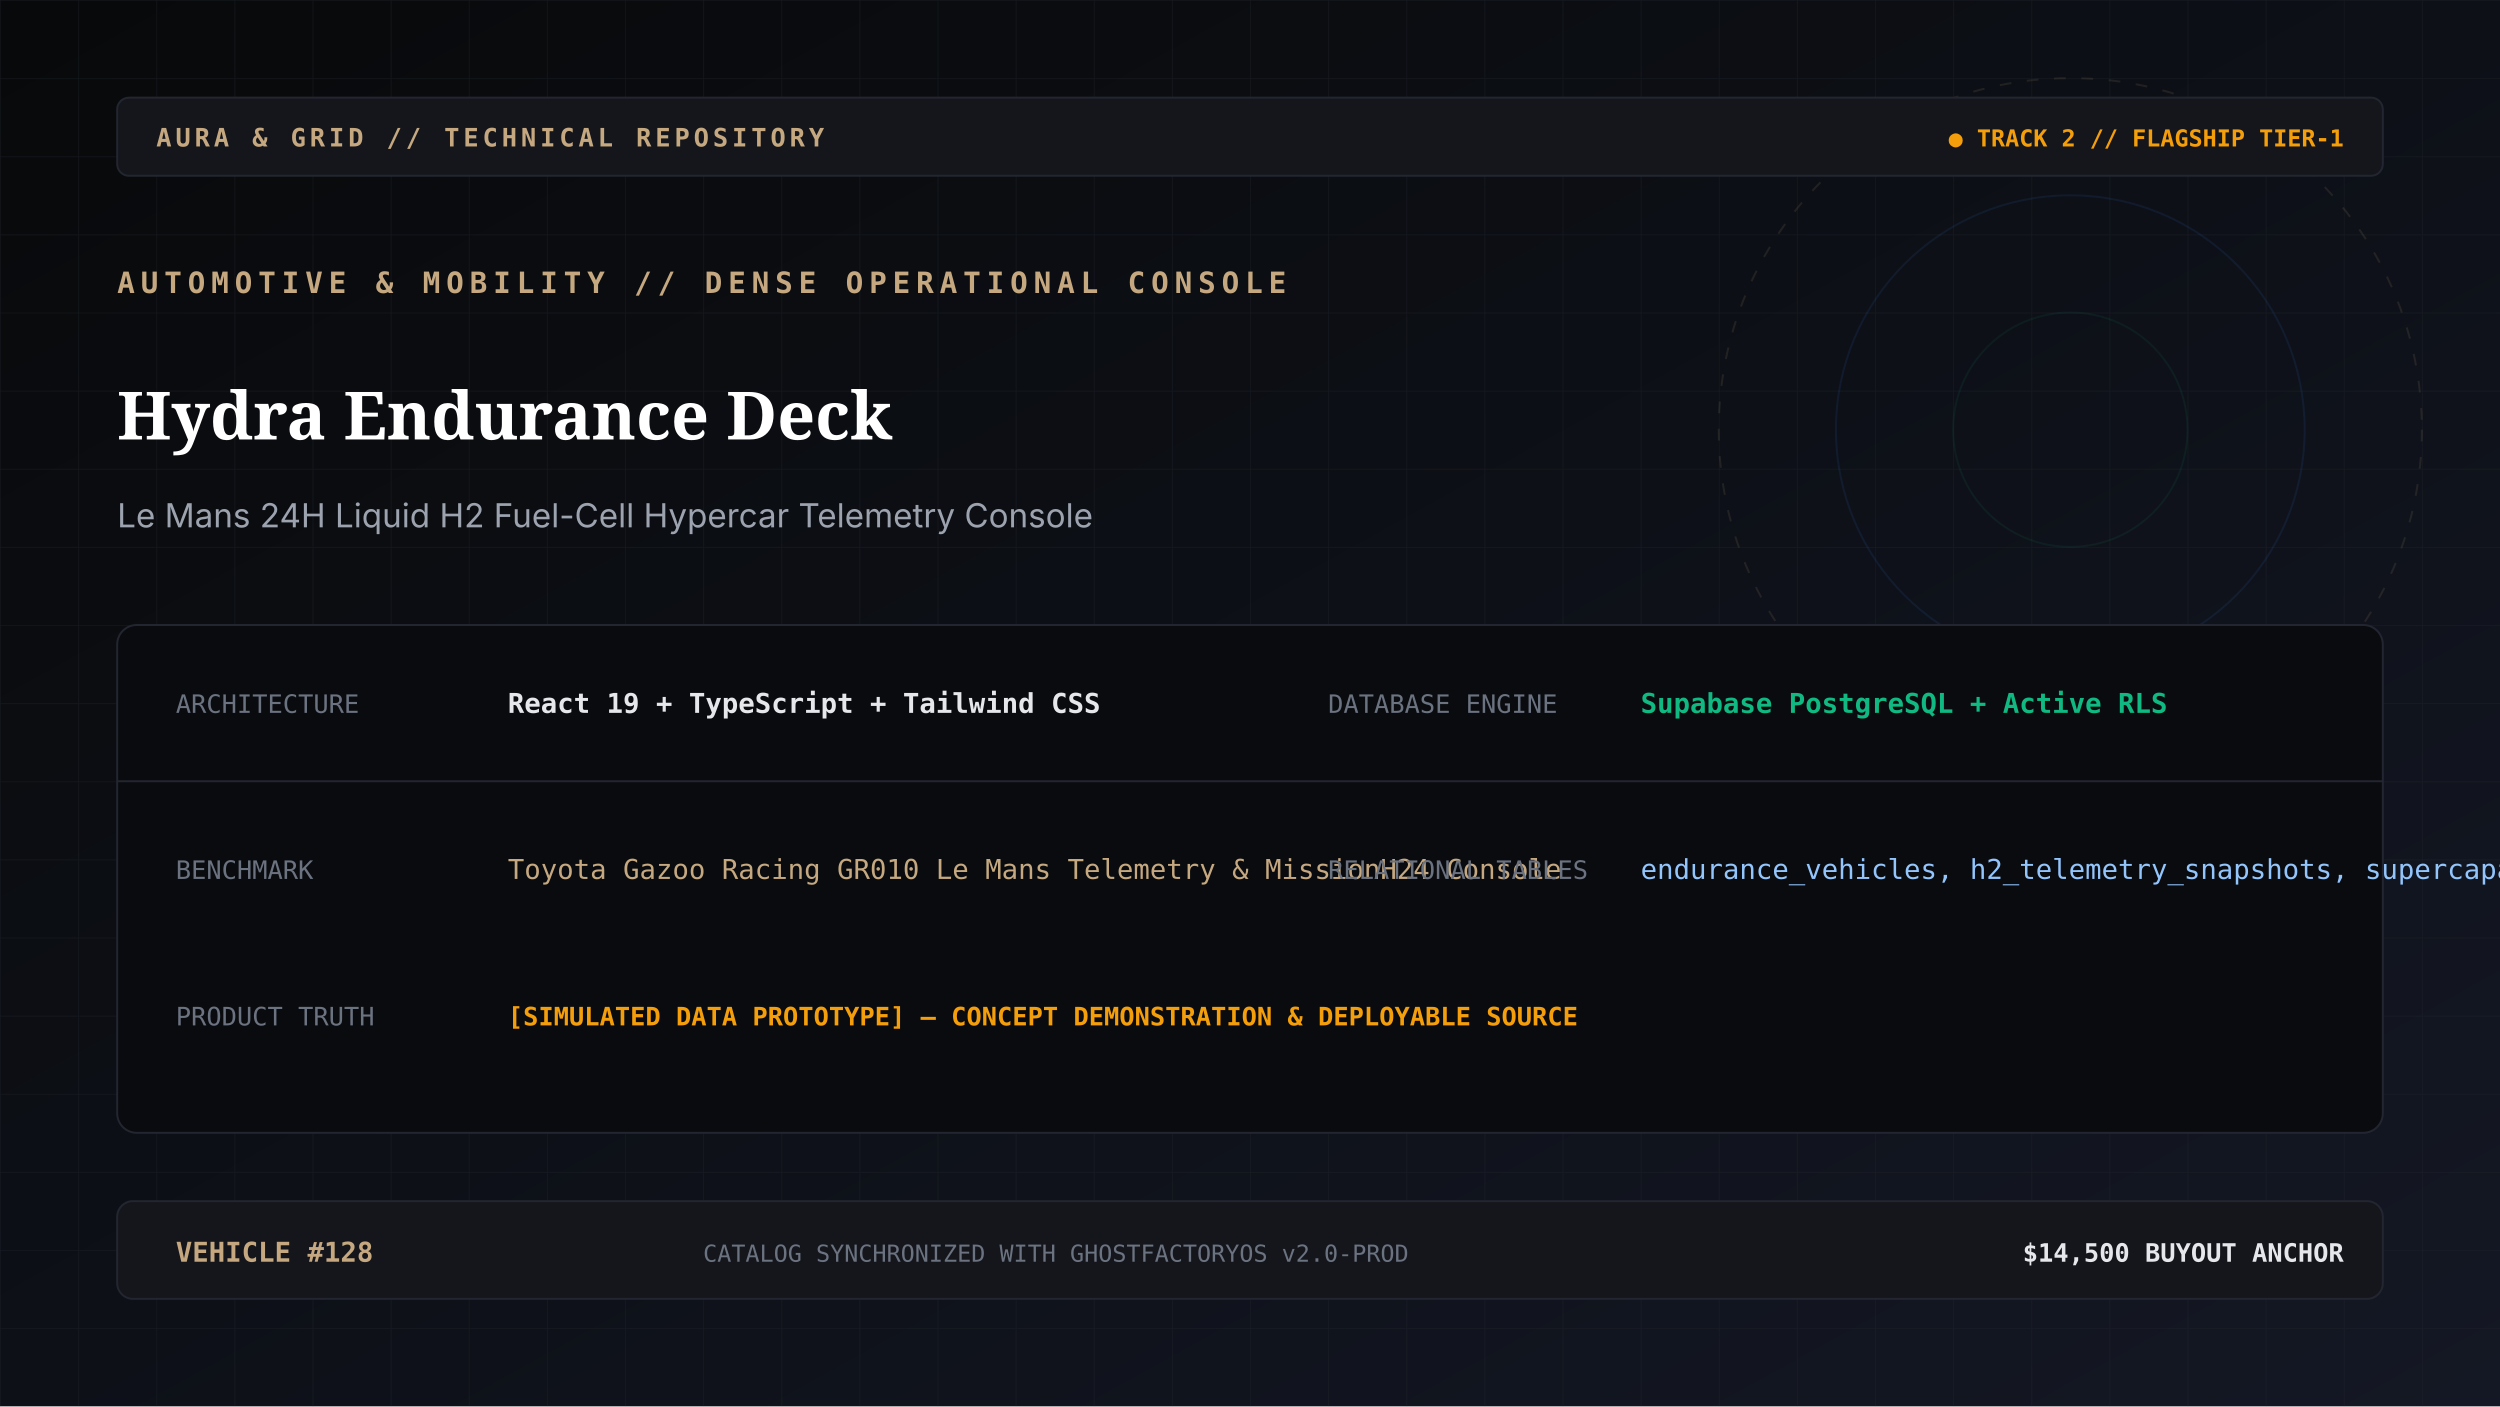
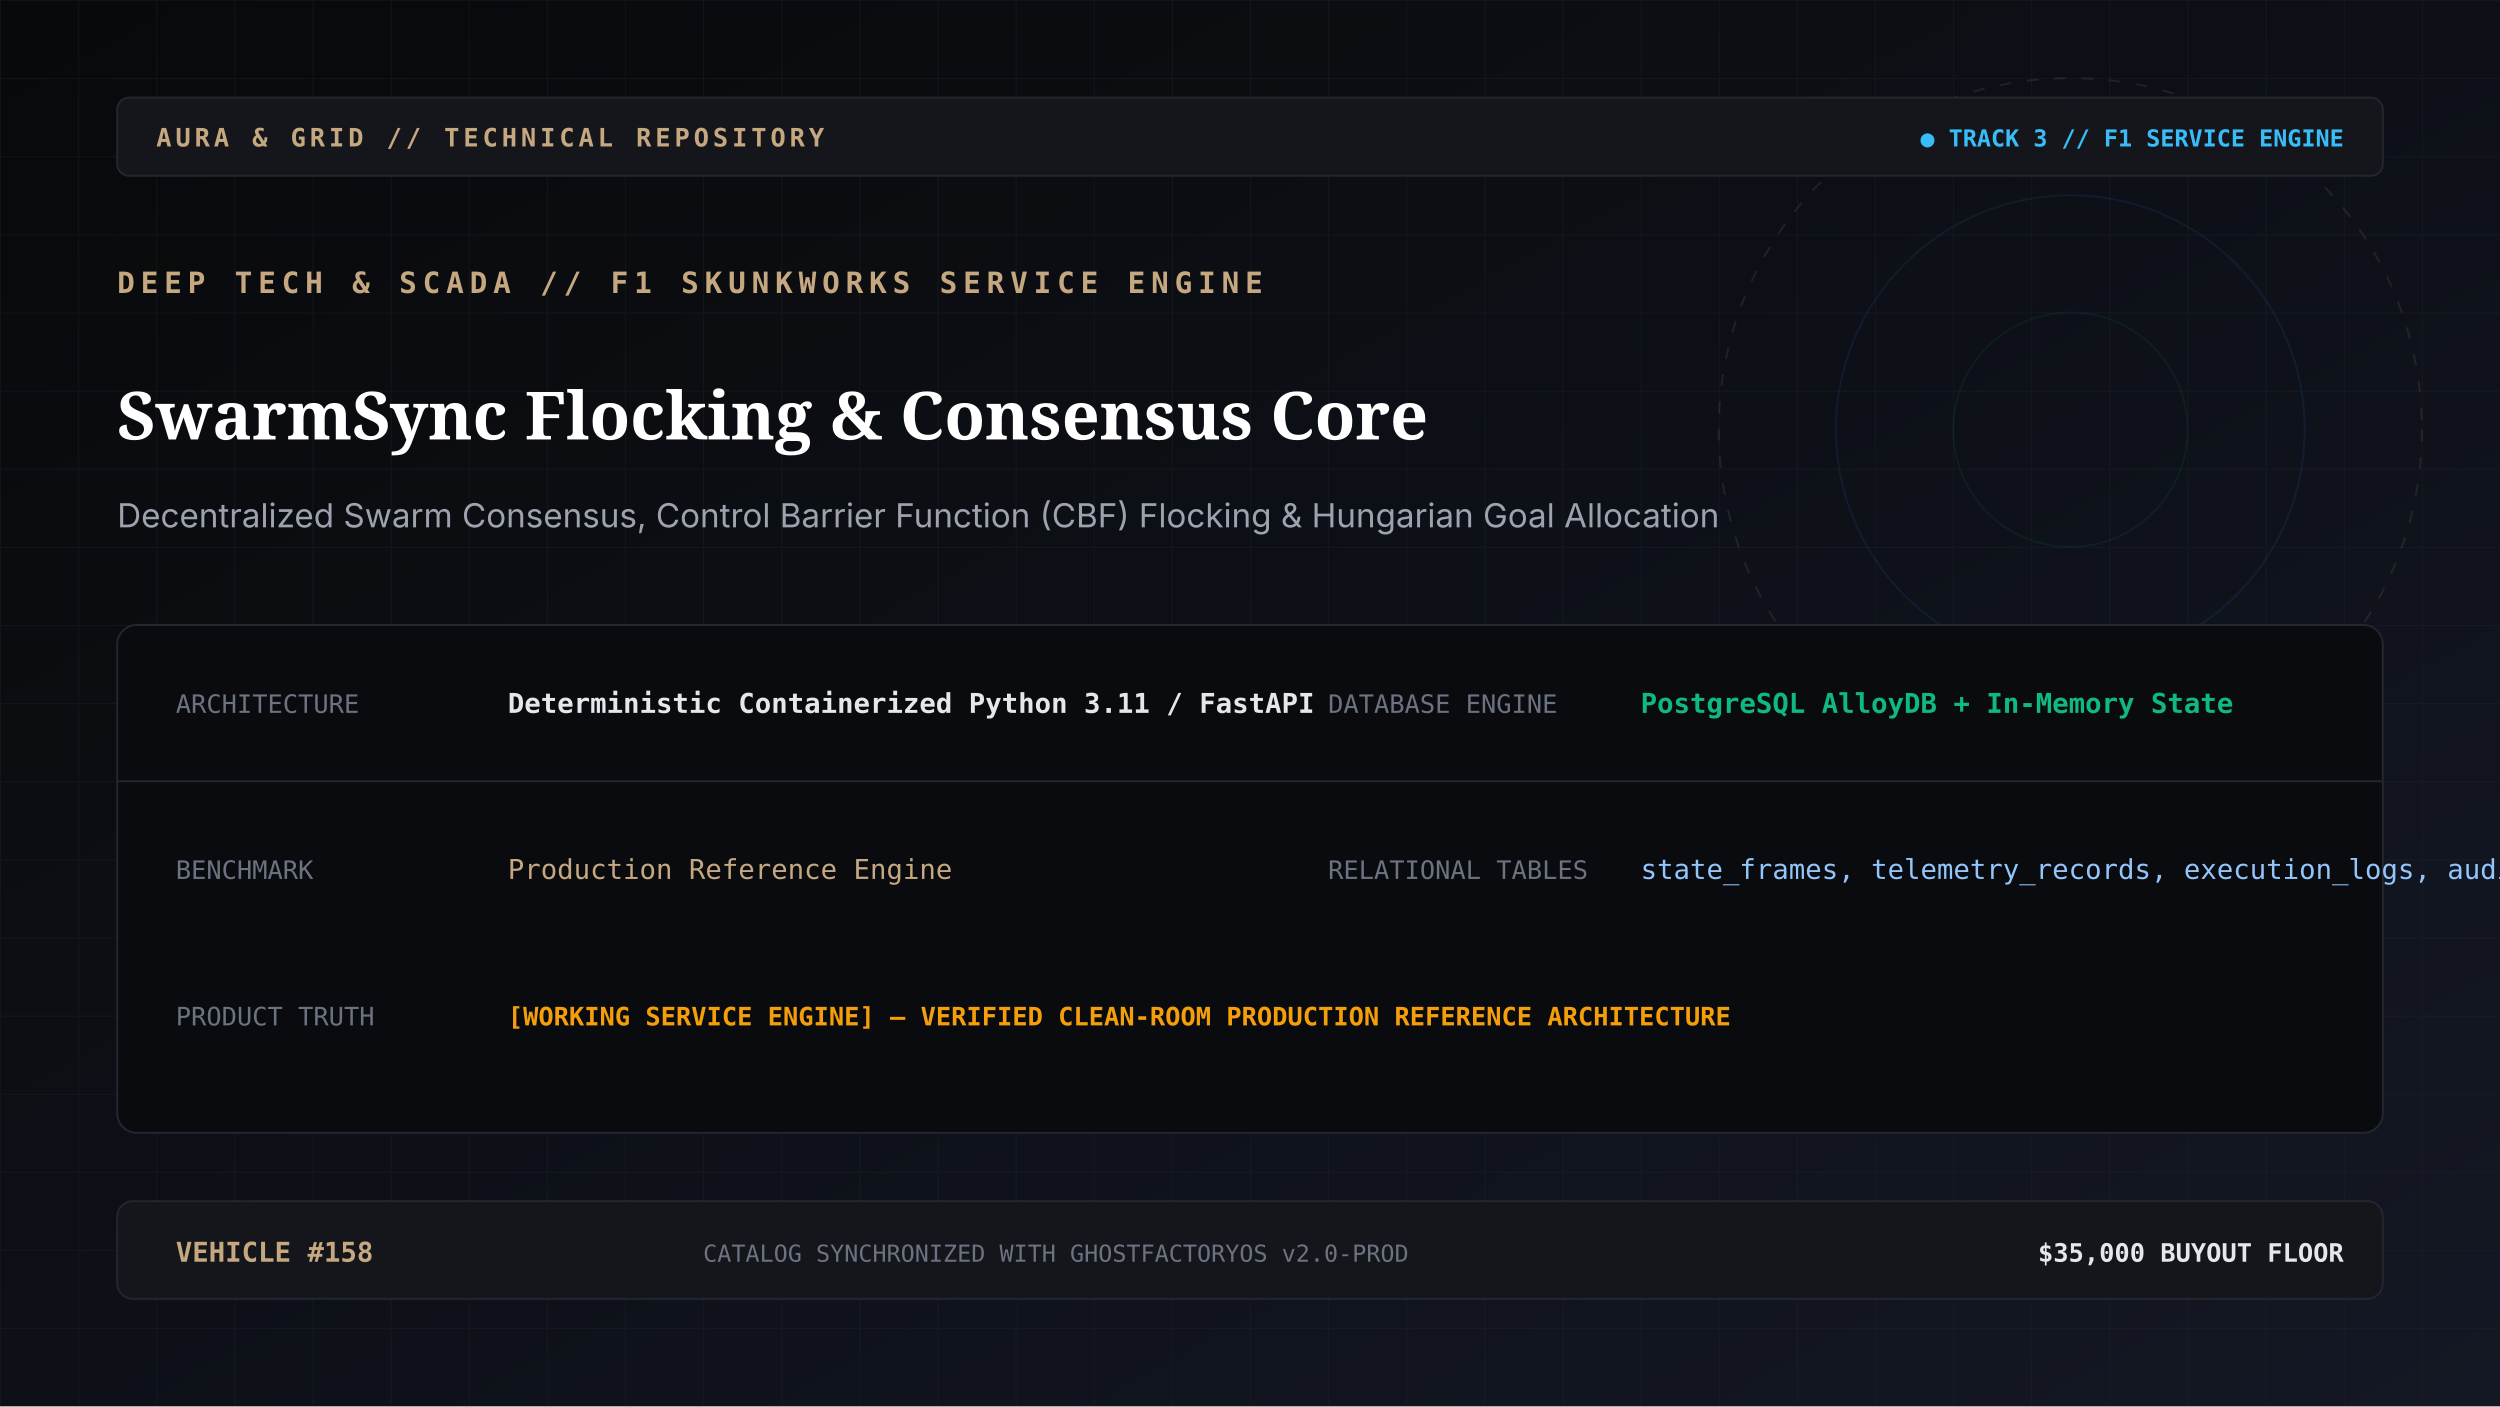
<svg xmlns="http://www.w3.org/2000/svg" width="1280" height="720" viewBox="0 0 1280 720">
  <defs>
-     <linearGradient id="bg-128" x1="0%" y1="0%" x2="100%" y2="100%">
+     <linearGradient id="bg-158" x1="0%" y1="0%" x2="100%" y2="100%">
      <stop offset="0%" stop-color="#08090A" />
      <stop offset="50%" stop-color="#0D1017" />
      <stop offset="100%" stop-color="#141824" />
    </linearGradient>
-     <pattern id="grid-128" width="40" height="40" patternUnits="userSpaceOnUse">
+     <pattern id="grid-158" width="40" height="40" patternUnits="userSpaceOnUse">
      <path d="M 40 0 L 0 0 0 40" fill="none" stroke="#232630" stroke-width="0.75" stroke-opacity="0.45" />
    </pattern>
  </defs>
-   <rect width="1280" height="720" fill="url(#bg-128)" />
-   <rect width="1280" height="720" fill="url(#grid-128)" />
+   <rect width="1280" height="720" fill="url(#bg-158)" />
+   <rect width="1280" height="720" fill="url(#grid-158)" />
  <circle cx="1060" cy="220" r="180" fill="none" stroke="#C5A880" stroke-width="1" stroke-opacity="0.12" stroke-dasharray="6 8" />
  <circle cx="1060" cy="220" r="120" fill="none" stroke="#3B82F6" stroke-width="1" stroke-opacity="0.1" />
  <circle cx="1060" cy="220" r="60" fill="none" stroke="#10B981" stroke-width="1" stroke-opacity="0.08" />
  <rect x="60" y="50" width="1160" height="40" fill="#14161C" rx="6" stroke="#232630" stroke-width="1" />
  <text x="80" y="75" fill="#C5A880" font-family="'JetBrains Mono', monospace" font-size="13" font-weight="600" letter-spacing="2">AURA &amp; GRID // TECHNICAL REPOSITORY</text>
-   <text x="1200" y="75" text-anchor="end" fill="#F59E0B" font-family="'JetBrains Mono', monospace" font-size="12" font-weight="bold">● TRACK 2 // FLAGSHIP TIER-1</text>
-   <text x="60" y="150" fill="#C5A880" font-family="'JetBrains Mono', monospace" font-size="15" font-weight="bold" letter-spacing="3">AUTOMOTIVE &amp; MOBILITY // DENSE OPERATIONAL CONSOLE</text>
-   <text x="60" y="225" fill="#FFFFFF" font-family="'Playfair Display', Georgia, serif" font-size="34" font-weight="bold">Hydra Endurance Deck</text>
-   <text x="60" y="270" fill="#9CA3AF" font-family="'Inter', sans-serif" font-size="17">Le Mans 24H Liquid H2 Fuel-Cell Hypercar Telemetry Console</text>
+   <text x="1200" y="75" text-anchor="end" fill="#38BDF8" font-family="'JetBrains Mono', monospace" font-size="12" font-weight="bold">● TRACK 3 // F1 SERVICE ENGINE</text>
+   <text x="60" y="150" fill="#C5A880" font-family="'JetBrains Mono', monospace" font-size="15" font-weight="bold" letter-spacing="3">DEEP TECH &amp; SCADA // F1 SKUNKWORKS SERVICE ENGINE</text>
+   <text x="60" y="225" fill="#FFFFFF" font-family="'Playfair Display', Georgia, serif" font-size="34" font-weight="bold">SwarmSync Flocking &amp; Consensus Core</text>
+   <text x="60" y="270" fill="#9CA3AF" font-family="'Inter', sans-serif" font-size="17">Decentralized Swarm Consensus, Control Barrier Function (CBF) Flocking &amp; Hungarian Goal Allocation</text>
  <rect x="60" y="320" width="1160" height="260" fill="#090B0E" rx="10" stroke="#232630" stroke-width="1" />
  <line x1="60" y1="400" x2="1220" y2="400" stroke="#232630" stroke-width="1" />
  <text x="90" y="365" fill="#6B7280" font-family="'JetBrains Mono', monospace" font-size="13">ARCHITECTURE</text>
-   <text x="260" y="365" fill="#E5E7EB" font-family="'JetBrains Mono', monospace" font-size="14" font-weight="bold">React 19 + TypeScript + Tailwind CSS</text>
+   <text x="260" y="365" fill="#E5E7EB" font-family="'JetBrains Mono', monospace" font-size="14" font-weight="bold">Deterministic Containerized Python 3.11 / FastAPI</text>
  <text x="680" y="365" fill="#6B7280" font-family="'JetBrains Mono', monospace" font-size="13">DATABASE ENGINE</text>
-   <text x="840" y="365" fill="#10B981" font-family="'JetBrains Mono', monospace" font-size="14" font-weight="bold">Supabase PostgreSQL + Active RLS</text>
+   <text x="840" y="365" fill="#10B981" font-family="'JetBrains Mono', monospace" font-size="14" font-weight="bold">PostgreSQL AlloyDB + In-Memory State</text>
  <text x="90" y="450" fill="#6B7280" font-family="'JetBrains Mono', monospace" font-size="13">BENCHMARK</text>
-   <text x="260" y="450" fill="#C5A880" font-family="'JetBrains Mono', monospace" font-size="14">Toyota Gazoo Racing GR010 Le Mans Telemetry &amp; MissionH24 Console</text>
+   <text x="260" y="450" fill="#C5A880" font-family="'JetBrains Mono', monospace" font-size="14">Production Reference Engine</text>
  <text x="680" y="450" fill="#6B7280" font-family="'JetBrains Mono', monospace" font-size="13">RELATIONAL TABLES</text>
-   <text x="840" y="450" fill="#93C5FD" font-family="'JetBrains Mono', monospace" font-size="14">endurance_vehicles, h2_telemetry_snapshots, supercapacitor_cycle_logs, stint_strategy_records</text>
+   <text x="840" y="450" fill="#93C5FD" font-family="'JetBrains Mono', monospace" font-size="14">state_frames, telemetry_records, execution_logs, audit_trail</text>
  <text x="90" y="525" fill="#6B7280" font-family="'JetBrains Mono', monospace" font-size="13">PRODUCT TRUTH</text>
-   <text x="260" y="525" fill="#F59E0B" font-family="'JetBrains Mono', monospace" font-size="13" font-weight="600">[SIMULATED DATA PROTOTYPE] — CONCEPT DEMONSTRATION &amp; DEPLOYABLE SOURCE</text>
+   <text x="260" y="525" fill="#F59E0B" font-family="'JetBrains Mono', monospace" font-size="13" font-weight="600">[WORKING SERVICE ENGINE] — VERIFIED CLEAN-ROOM PRODUCTION REFERENCE ARCHITECTURE</text>
  <rect x="60" y="615" width="1160" height="50" fill="#14161C" rx="8" stroke="#232630" stroke-width="1" />
-   <text x="90" y="646" fill="#C5A880" font-family="'JetBrains Mono', monospace" font-size="14" font-weight="bold">VEHICLE #128</text>
+   <text x="90" y="646" fill="#C5A880" font-family="'JetBrains Mono', monospace" font-size="14" font-weight="bold">VEHICLE #158</text>
  <text x="360" y="646" fill="#6B7280" font-family="'JetBrains Mono', monospace" font-size="12">CATALOG SYNCHRONIZED WITH GHOSTFACTORYOS v2.0-PROD</text>
-   <text x="1200" y="646" text-anchor="end" fill="#E5E7EB" font-family="'JetBrains Mono', monospace" font-size="13" font-weight="bold">$14,500 BUYOUT ANCHOR</text>
+   <text x="1200" y="646" text-anchor="end" fill="#E5E7EB" font-family="'JetBrains Mono', monospace" font-size="13" font-weight="bold">$35,000 BUYOUT FLOOR</text>
</svg>
